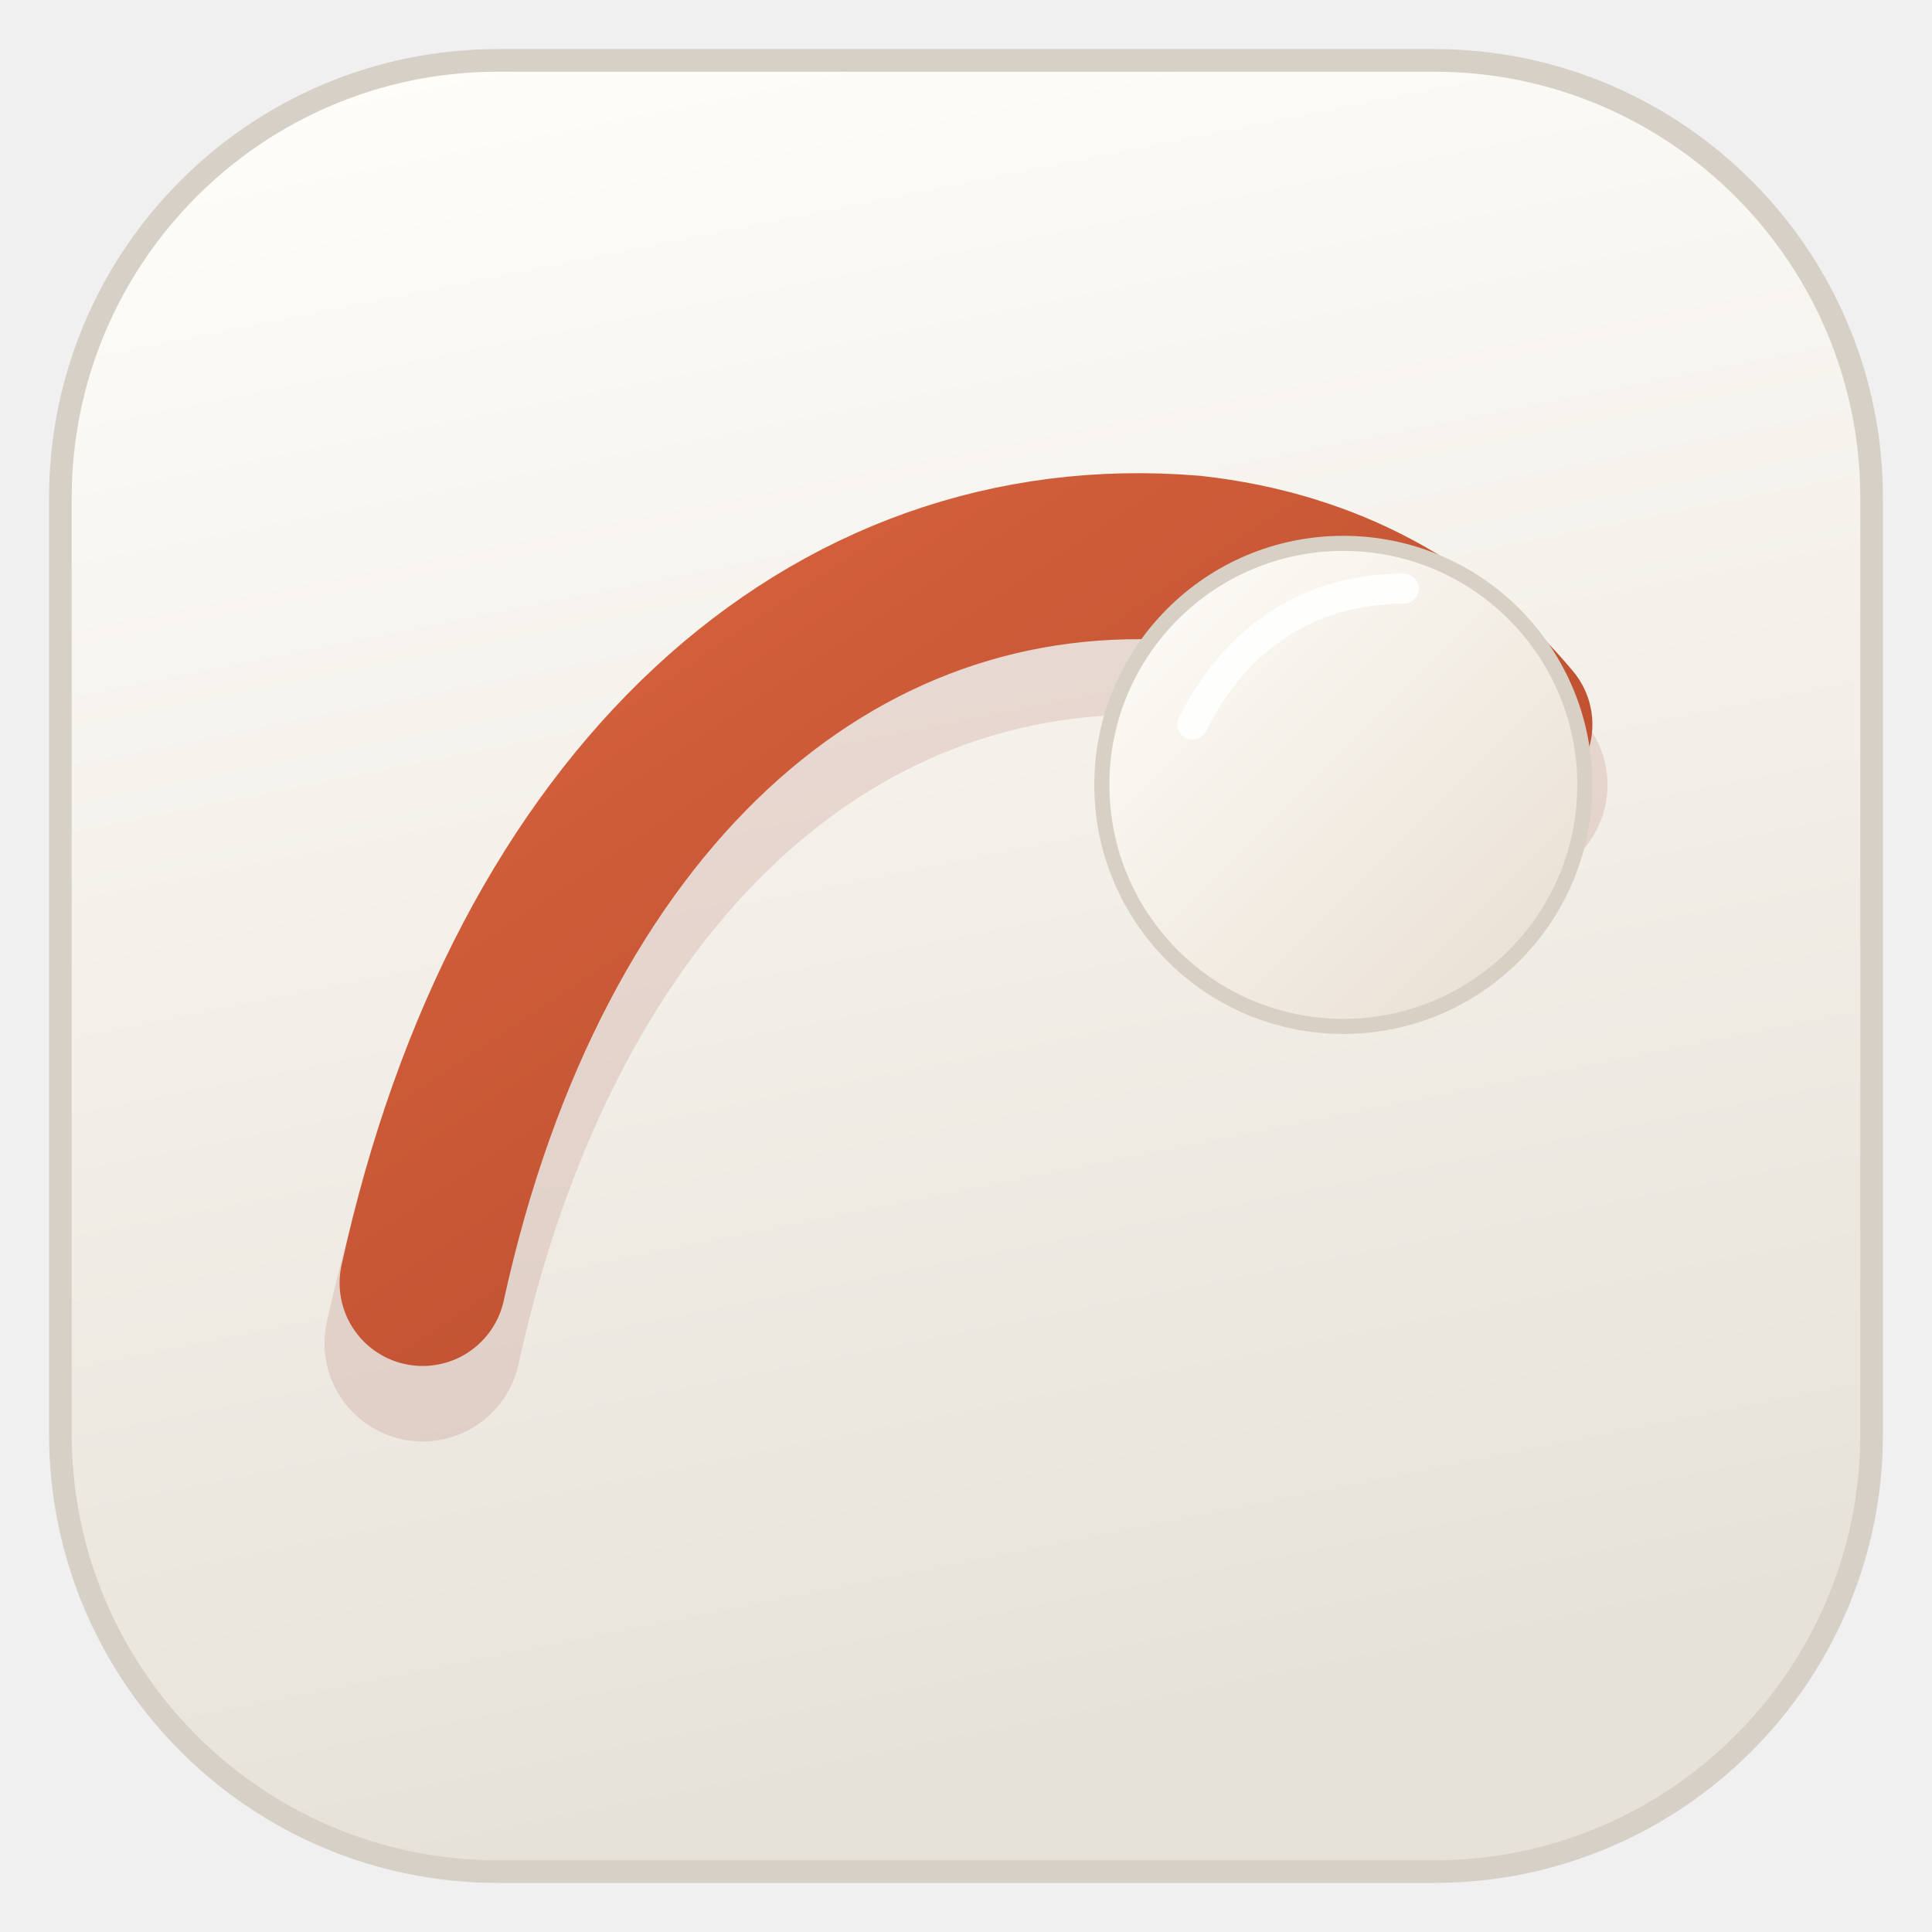
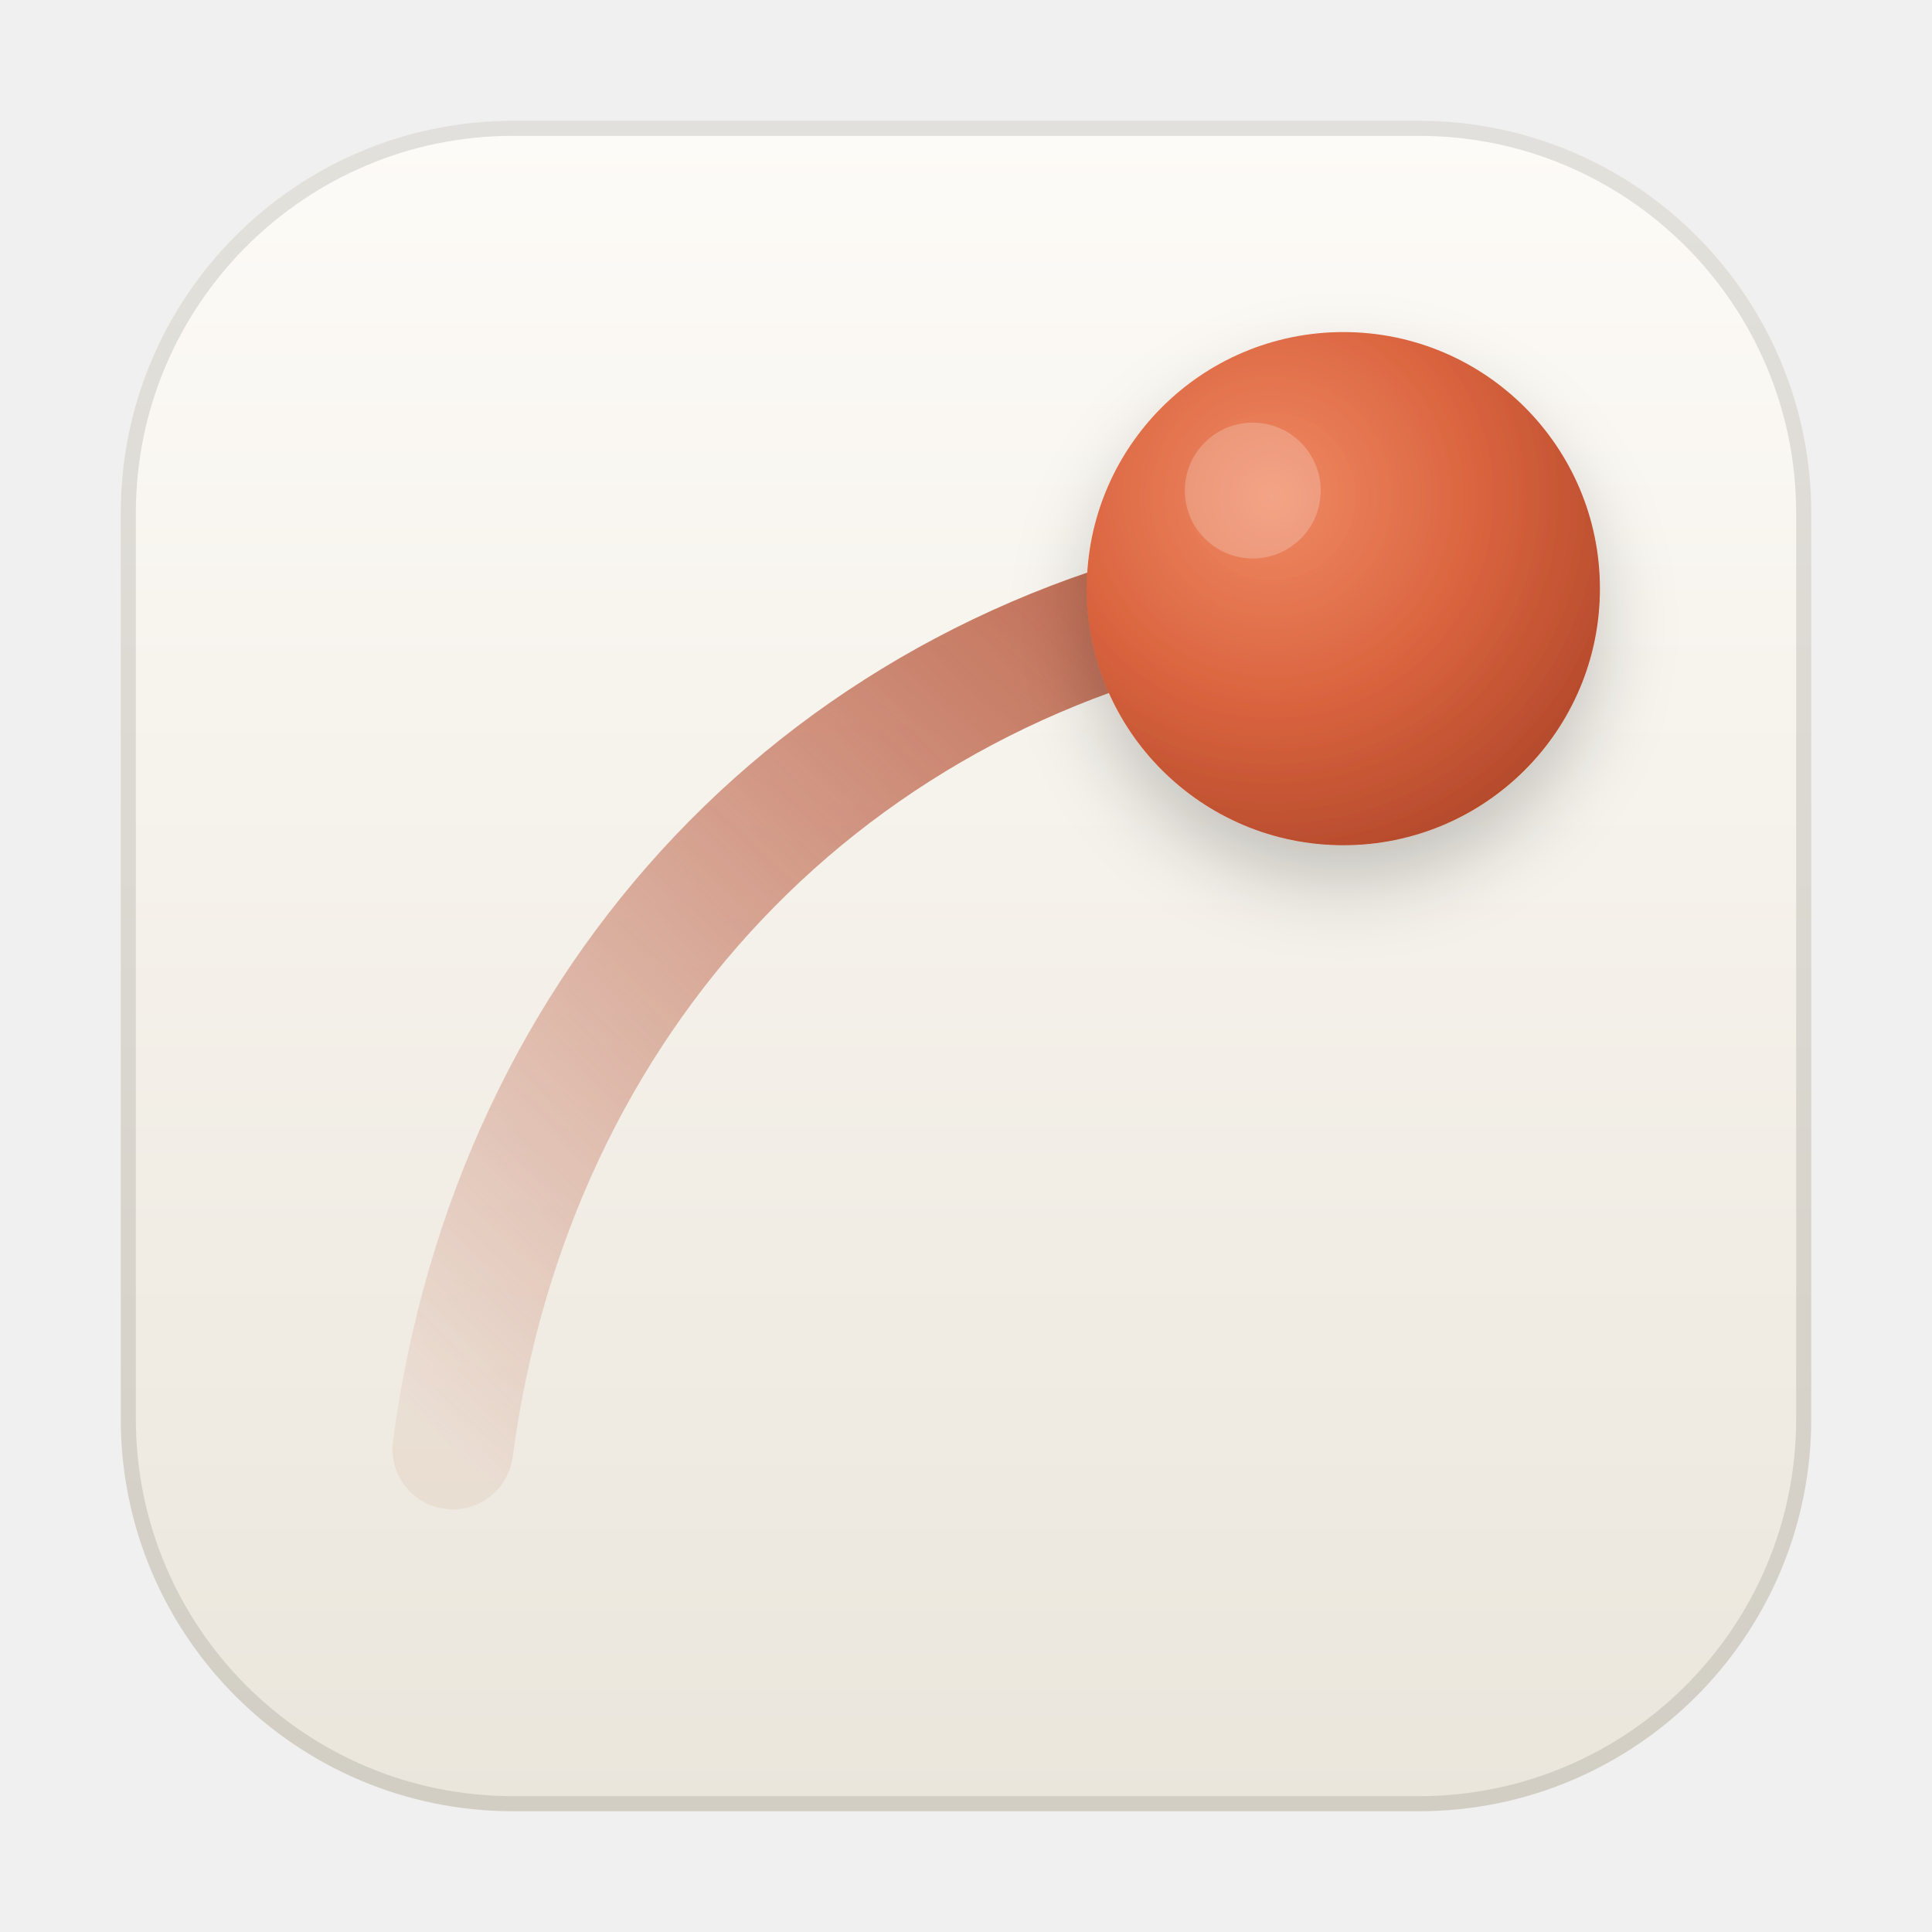
- <svg xmlns="http://www.w3.org/2000/svg" viewBox="0 0 128 128">
+ <svg xmlns="http://www.w3.org/2000/svg" width="1024" height="1024" viewBox="0 0 128 128">
  <defs>
-     <linearGradient id="tile" x2="0.2" y2="1">
-       <stop stop-color="#fffefa" />
-       <stop offset="1" stop-color="#e7e2d9" />
+     <linearGradient id="tile" x1="0" y1="0" x2="0" y2="1">
+       <stop offset="0" stop-color="#fdfbf7" />
+       <stop offset="1" stop-color="#ebe6dc" />
    </linearGradient>
-     <linearGradient id="clay" x1="0" y1="0" x2="1" y2="1">
-       <stop stop-color="#d9633e" />
+     <linearGradient id="tileDev" x1="0" y1="0" x2="0" y2="1">
+       <stop offset="0" stop-color="#2c2925" />
+       <stop offset="1" stop-color="#161513" />
+     </linearGradient>
+     <linearGradient id="trail" gradientUnits="userSpaceOnUse" x1="30" y1="96" x2="84" y2="39">
+       <stop offset="0" stop-color="#b3492b" stop-opacity="0.08" />
+       <stop offset="1" stop-color="#b3492b" stop-opacity="0.85" />
+     </linearGradient>
+     <radialGradient id="moon" cx="0.36" cy="0.32" r="0.75">
+       <stop offset="0" stop-color="#f08a64" />
+       <stop offset="0.55" stop-color="#d9633e" />
      <stop offset="1" stop-color="#b3492b" />
-     </linearGradient>
-     <linearGradient id="moon" x1="0" y1="0" x2="1" y2="1">
-       <stop stop-color="#fffefa" />
-       <stop offset="1" stop-color="#e7ddd0" />
-     </linearGradient>
+     </radialGradient>
+     <filter id="soft" x="-30%" y="-30%" width="160%" height="160%">
+       <feDropShadow dx="0" dy="2.5" stdDeviation="2.5" flood-color="#1b1a18" flood-opacity="0.2" />
+     </filter>
+     <clipPath id="clip">
+       <rect x="8" y="8" width="112" height="112" rx="26" />
+     </clipPath>
  </defs>
-   <rect x="4" y="4" width="120" height="120" rx="29" fill="url(#tile)" stroke="#d6d0c7" stroke-width="1.5" />
-   <path d="M28 87C35 55 55 37 79 39c9 1 16 5 21 11" fill="none" stroke="#8f3824" stroke-opacity=".14" stroke-width="13" stroke-linecap="round" transform="translate(0 2)" />
-   <path d="M28 85C35 53 55 35 79 37c9 1 16 5 21 11" fill="none" stroke="url(#clay)" stroke-width="11" stroke-linecap="round" />
-   <circle cx="89" cy="52" r="16" fill="url(#moon)" stroke="#d8d0c5" stroke-width="1" />
-   <path d="M79 48c3-6 8-9 14-9" fill="none" stroke="#fff" stroke-width="2" stroke-linecap="round" opacity=".9" />
+   <rect x="8" y="8" width="112" height="112" rx="26" fill="url(#tile)" />
+   <path d="M30 96 C34 66 55 44 84 39" fill="none" stroke="url(#trail)" stroke-width="8" stroke-linecap="round" />
+   <circle cx="89" cy="39" r="17" fill="url(#moon)" filter="url(#soft)" />
+   <circle cx="83" cy="32.5" r="4.5" fill="#fff" fill-opacity="0.22" />
+   <rect x="8.5" y="8.5" width="111" height="111" rx="25.5" fill="none" stroke="rgba(27,26,24,0.12)" stroke-width="1" />
</svg>
